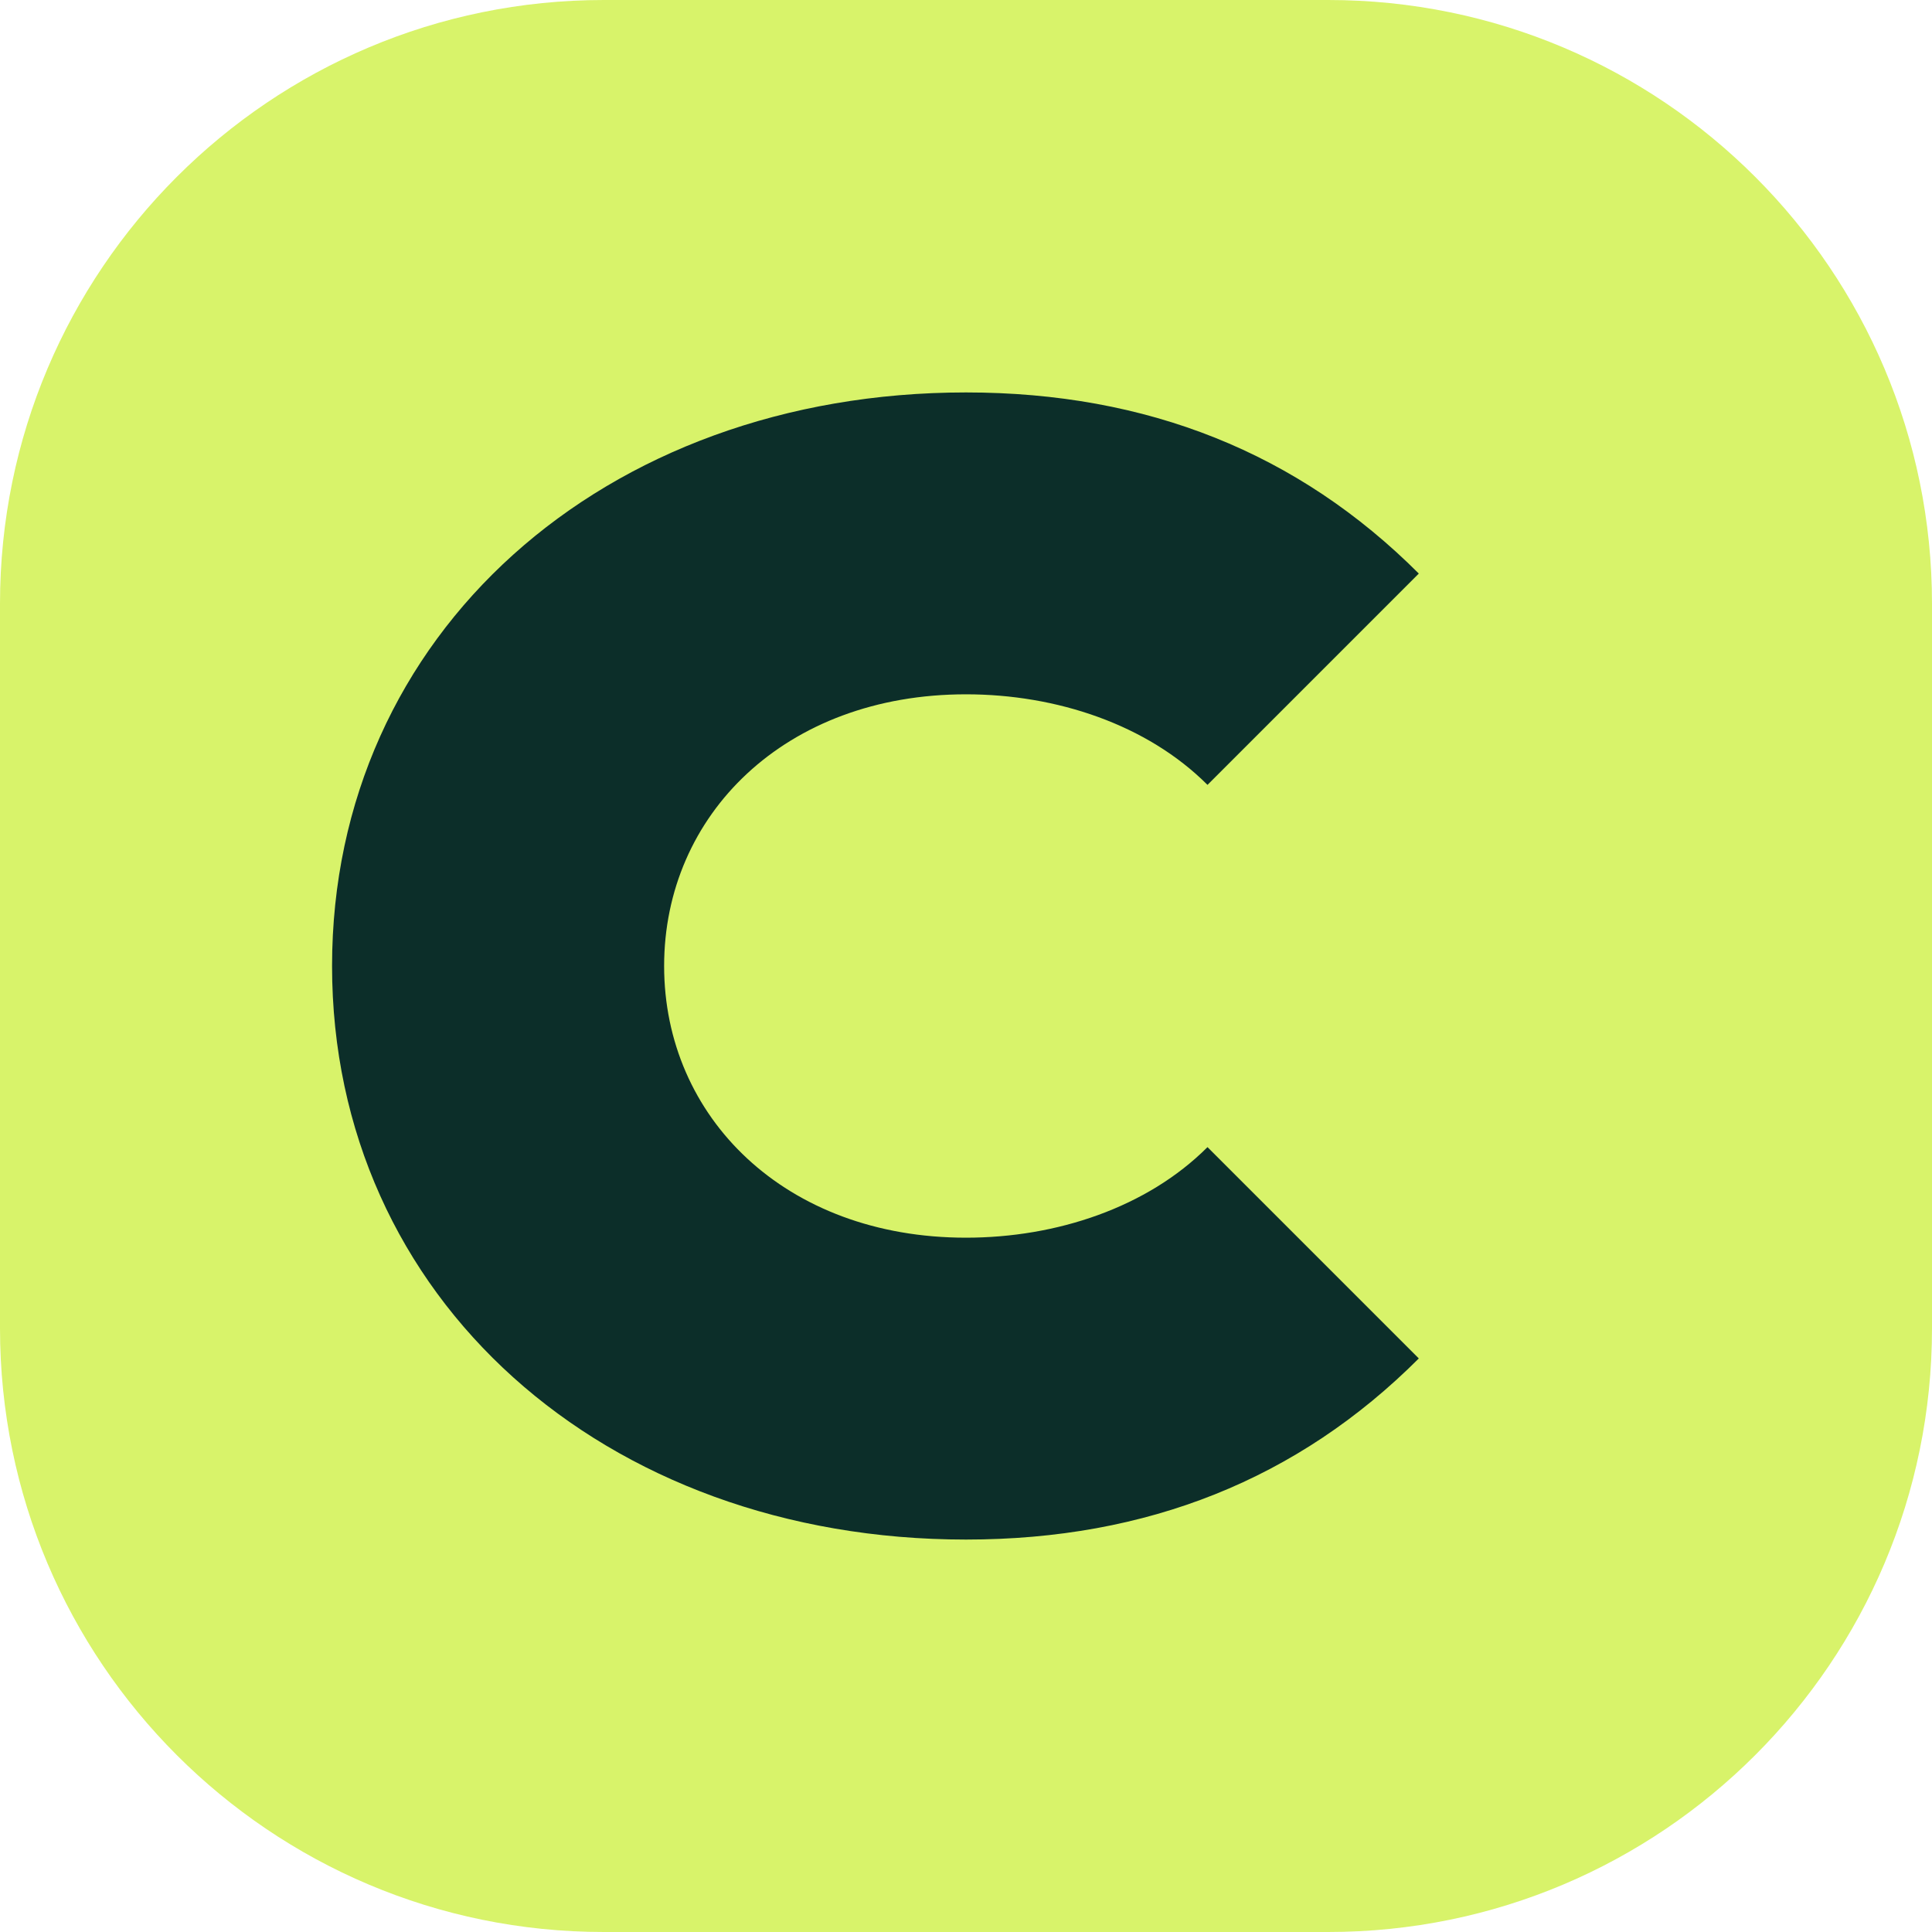
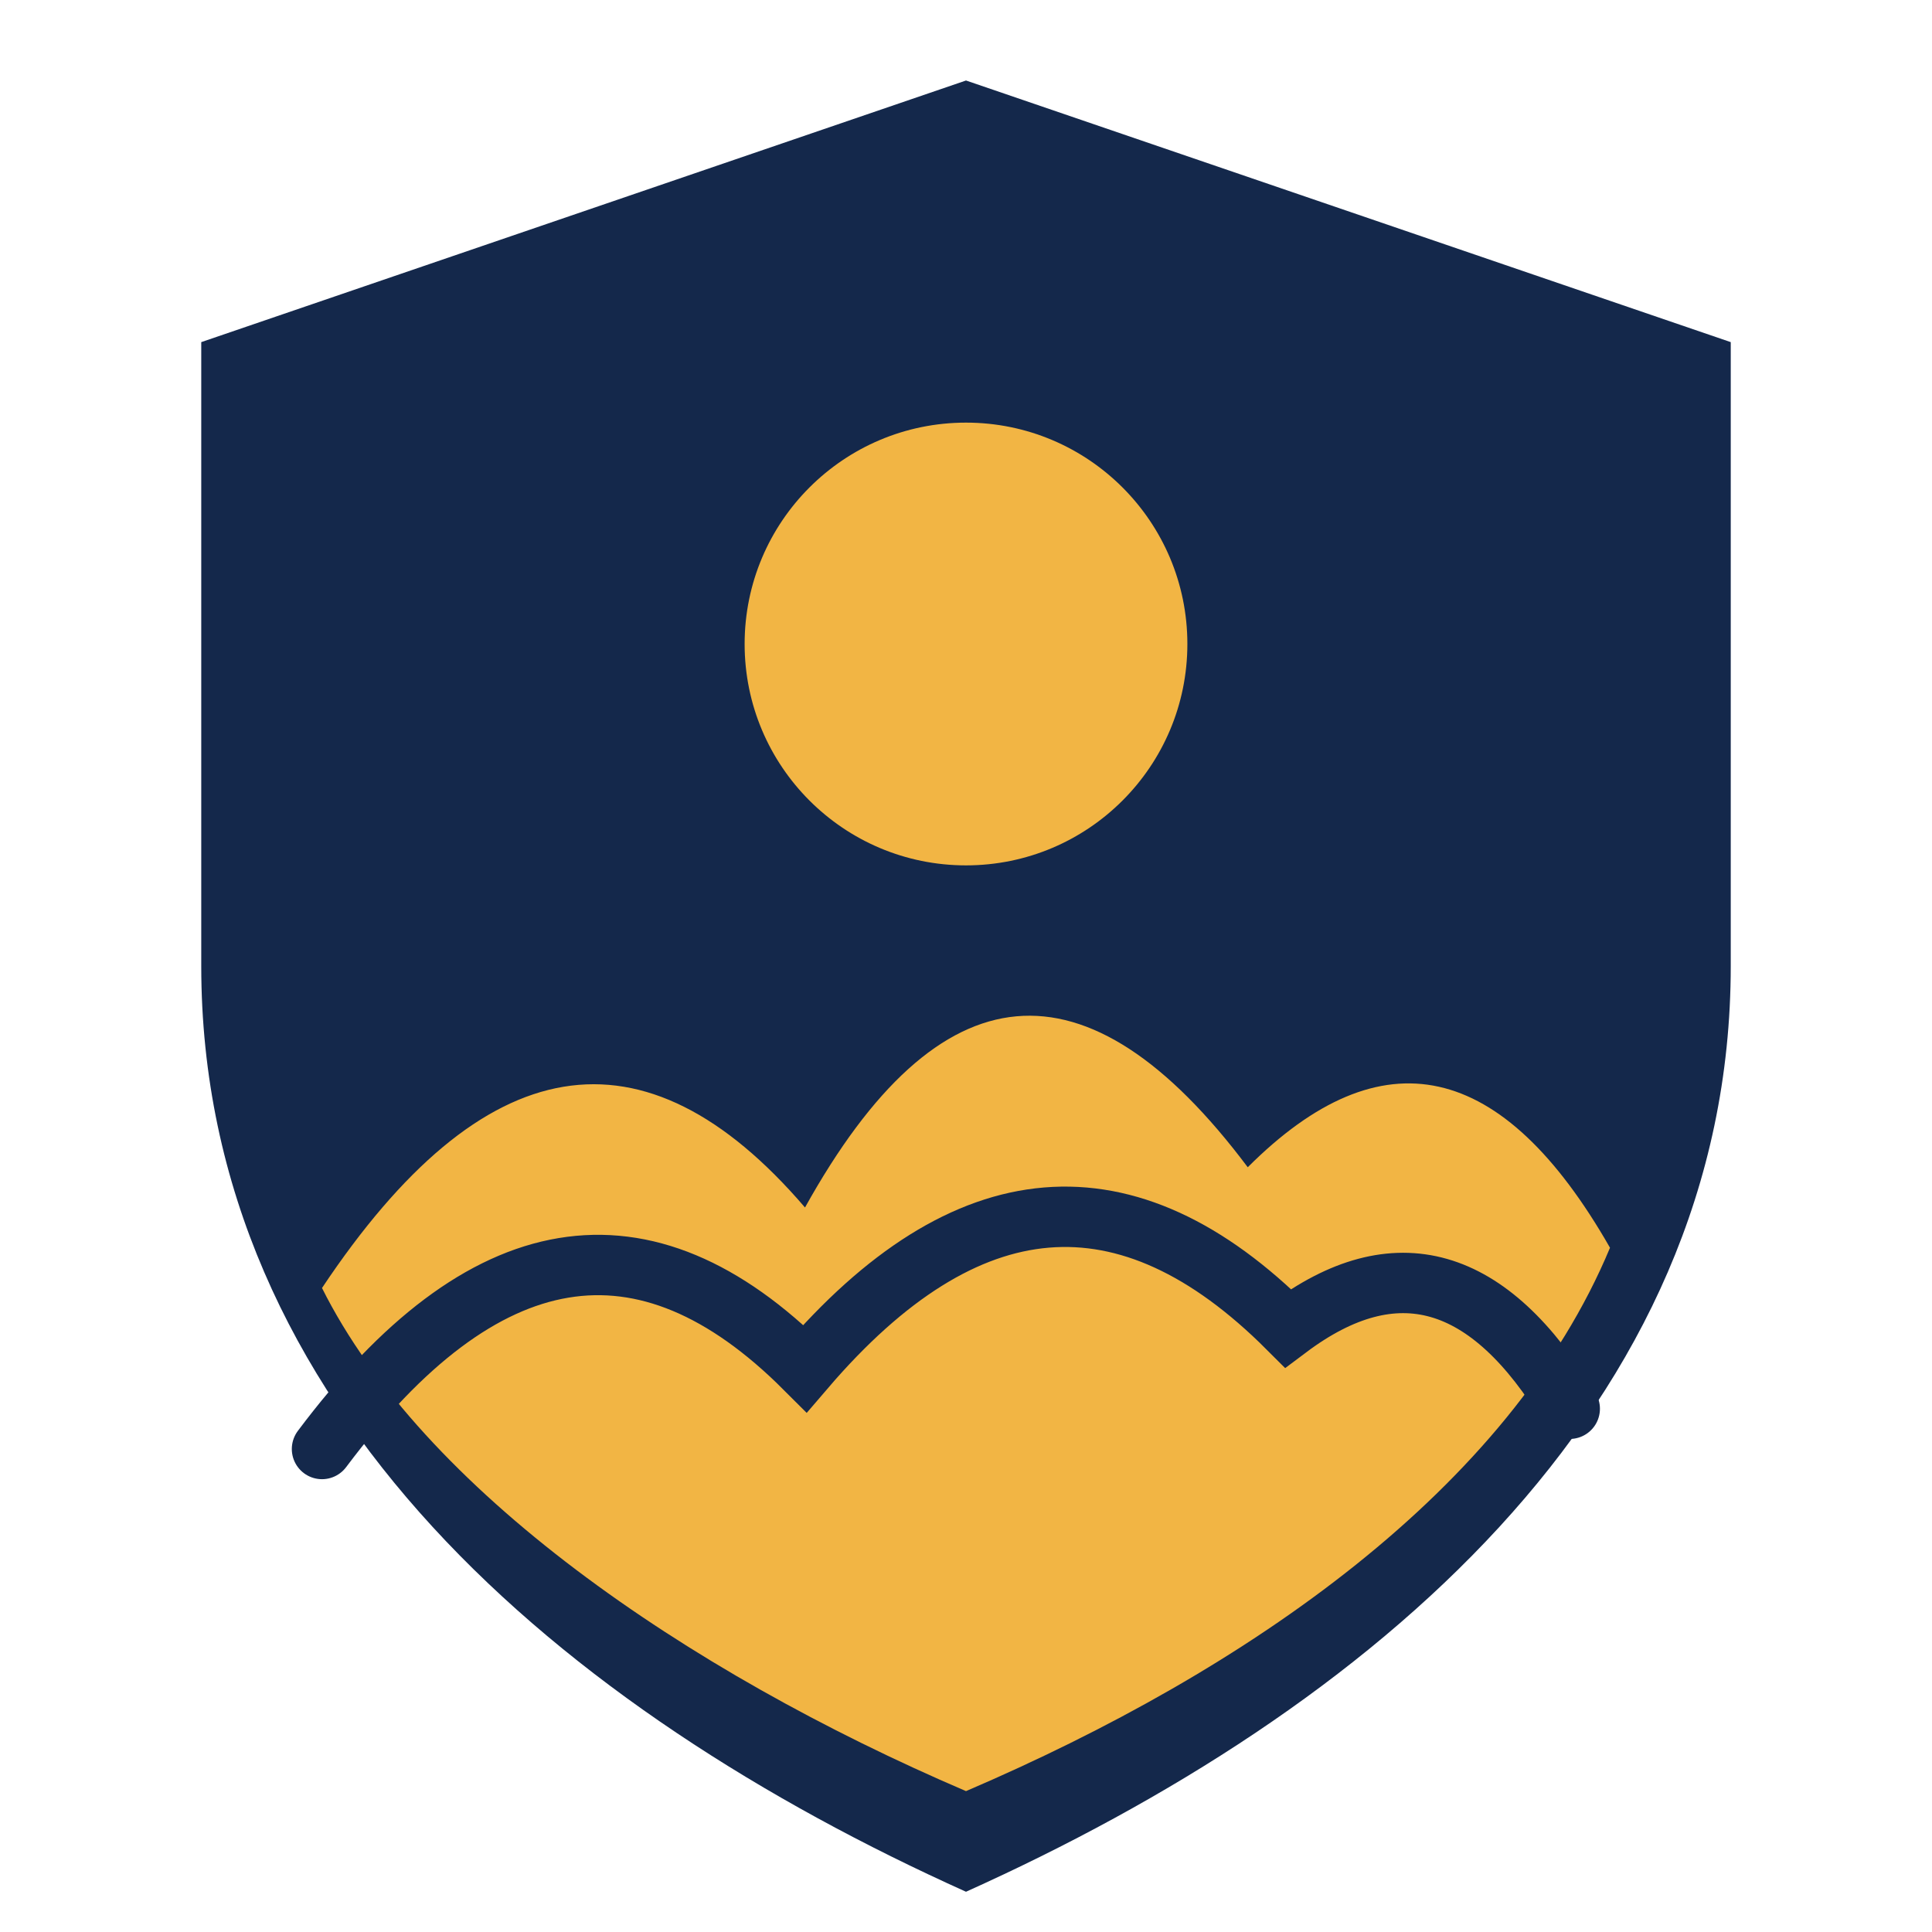
- <svg xmlns="http://www.w3.org/2000/svg" viewBox="0 0 64 64">
-   <rect width="64" height="64" rx="20" fill="#d8f36a" />
-   <path d="M47 19c-4-4-9-6-15-6-12 0-21 8-21 19s9 19 21 19c6 0 11-2 15-6l-7-7c-2 2-5 3-8 3-6 0-10-4-10-9s4-9 10-9c3 0 6 1 8 3z" fill="#0c2e29" />
+ <svg xmlns="http://www.w3.org/2000/svg" viewBox="0 0 96 96">
+   <path d="M48 4 86 17v31c0 22-18 37-38 46C28 85 10 70 10 48V17z" fill="#14284B" />
+   <circle cx="48" cy="32" r="11" fill="#F2B544" />
+   <path d="M16 64q12-18 24-4 10-18 22-2 10-10 18 4c-5 12-18 21-32 27-14-6-27-15-32-25Z" fill="#F2B544" />
+   <path d="M16 72q12-16 24-4 12-14 24-2 8-6 14 4" fill="none" stroke="#14284B" stroke-width="3" stroke-linecap="round" />
</svg>
